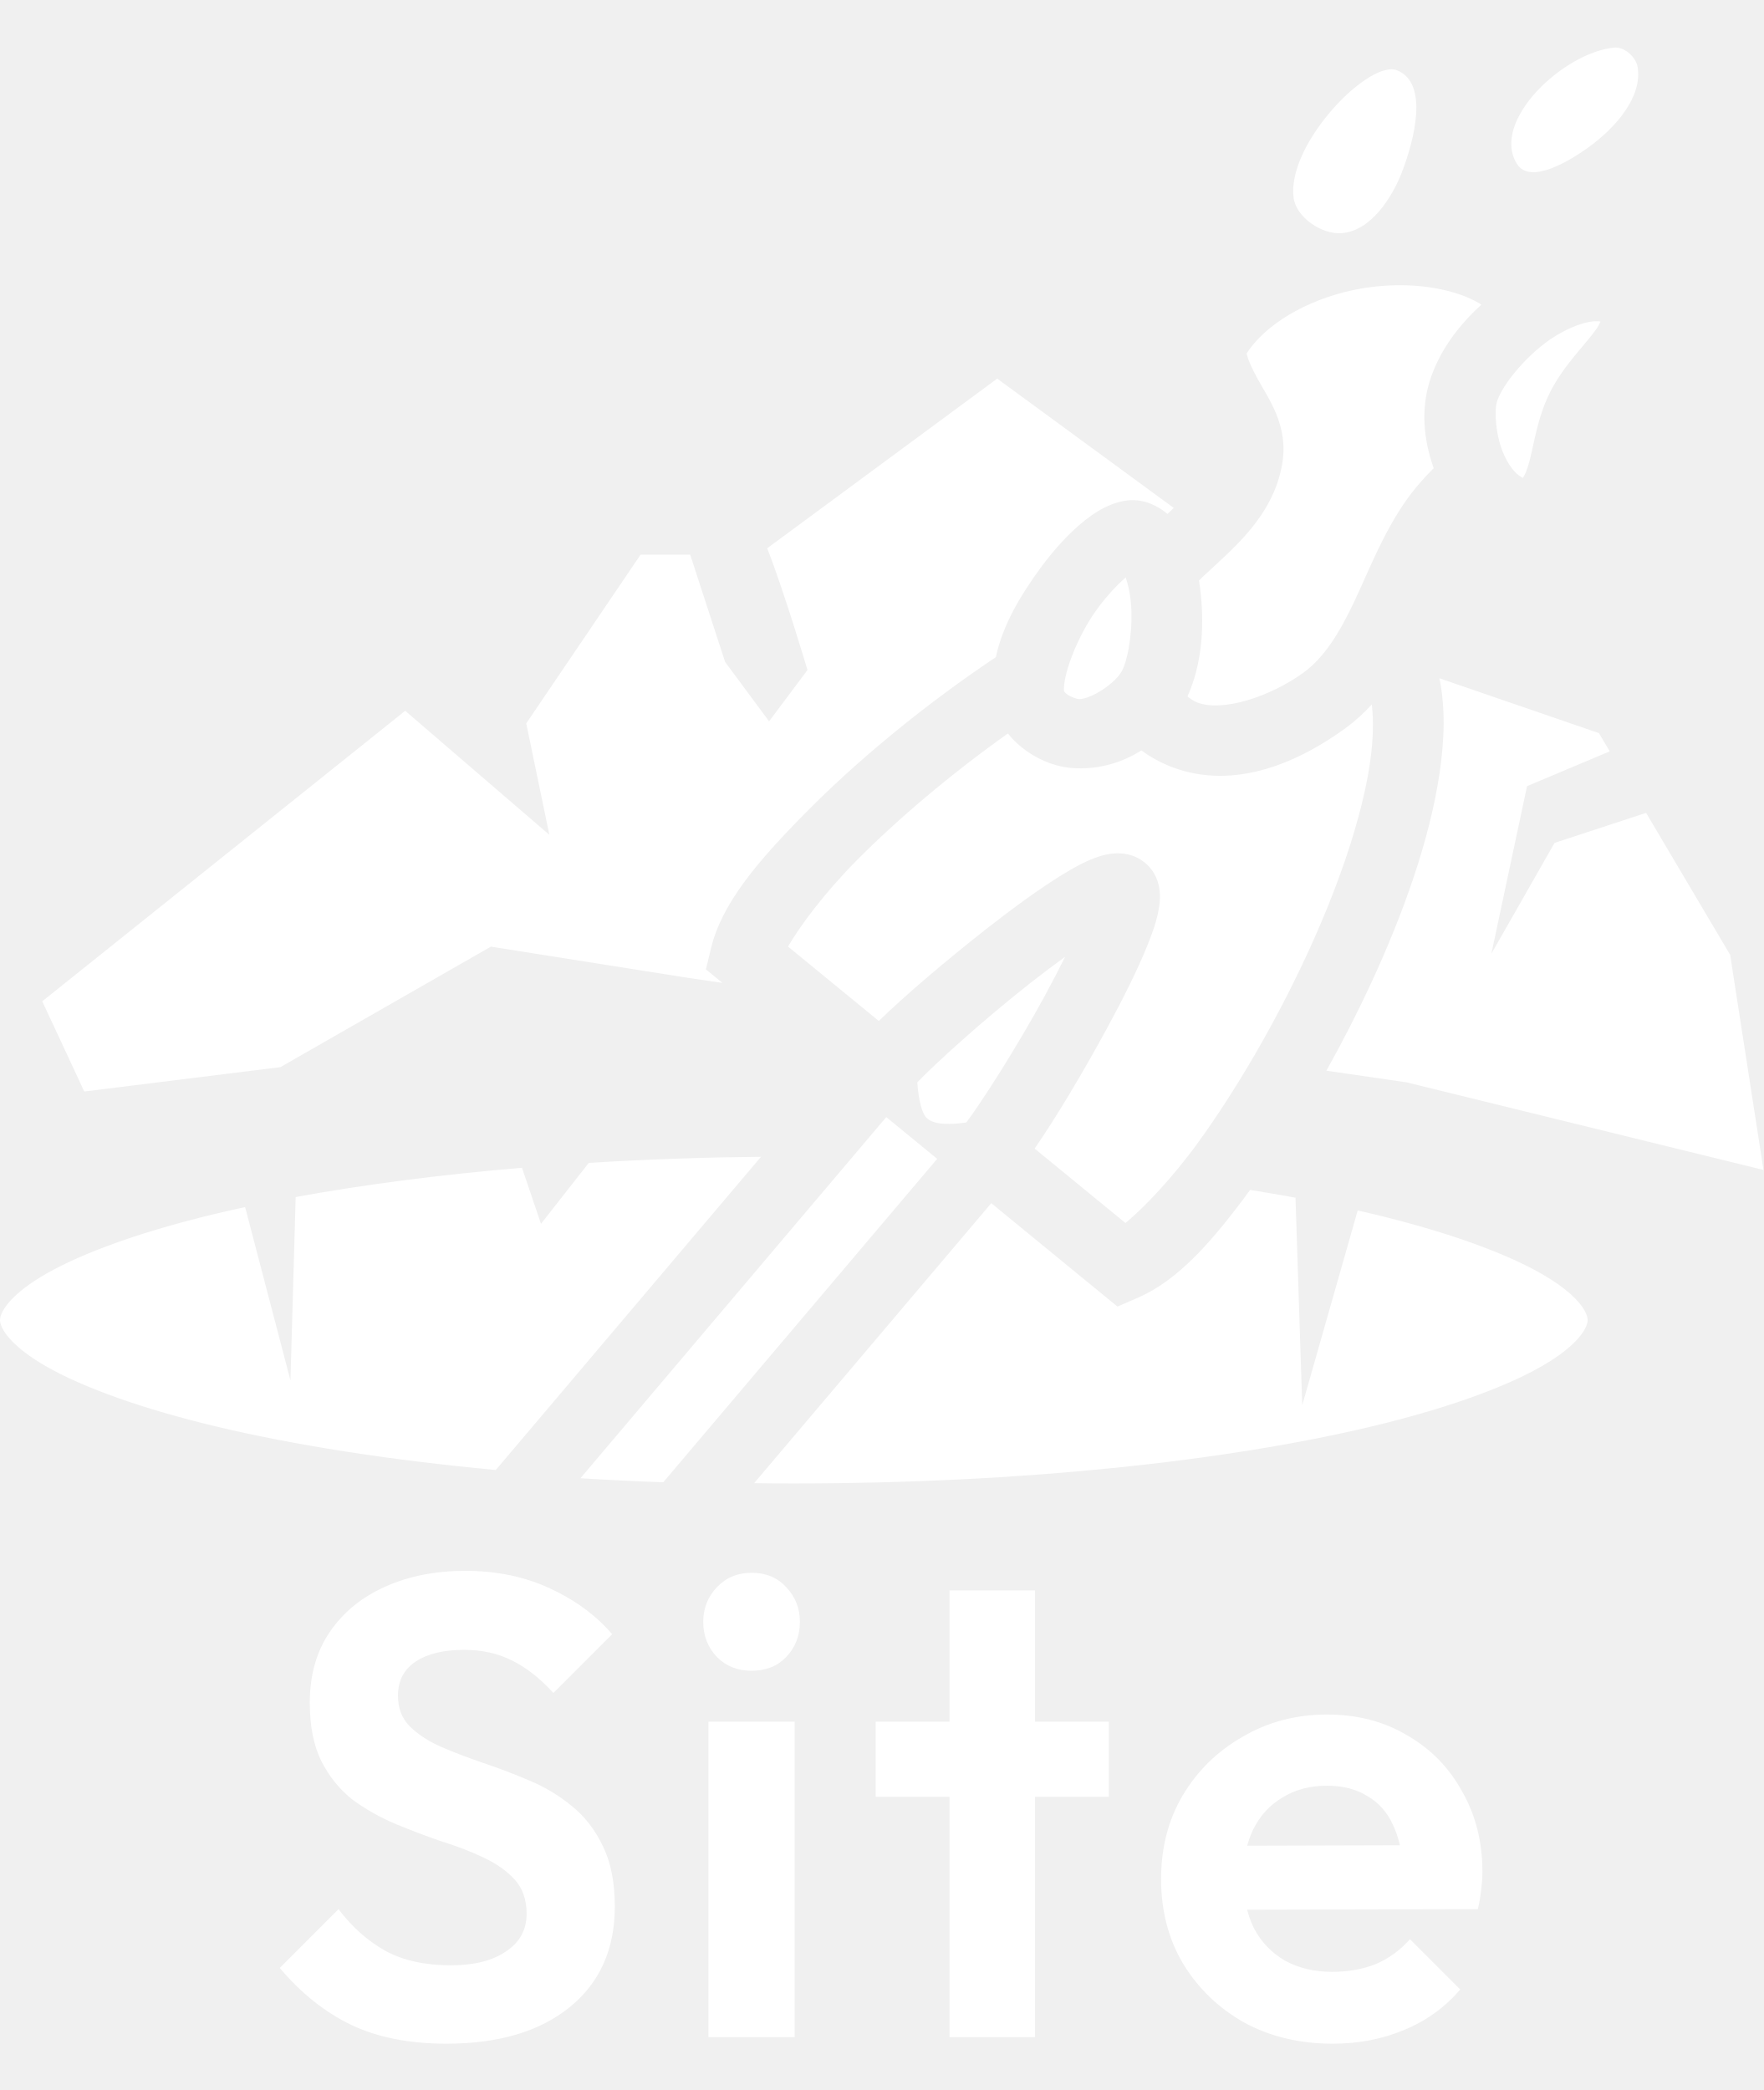
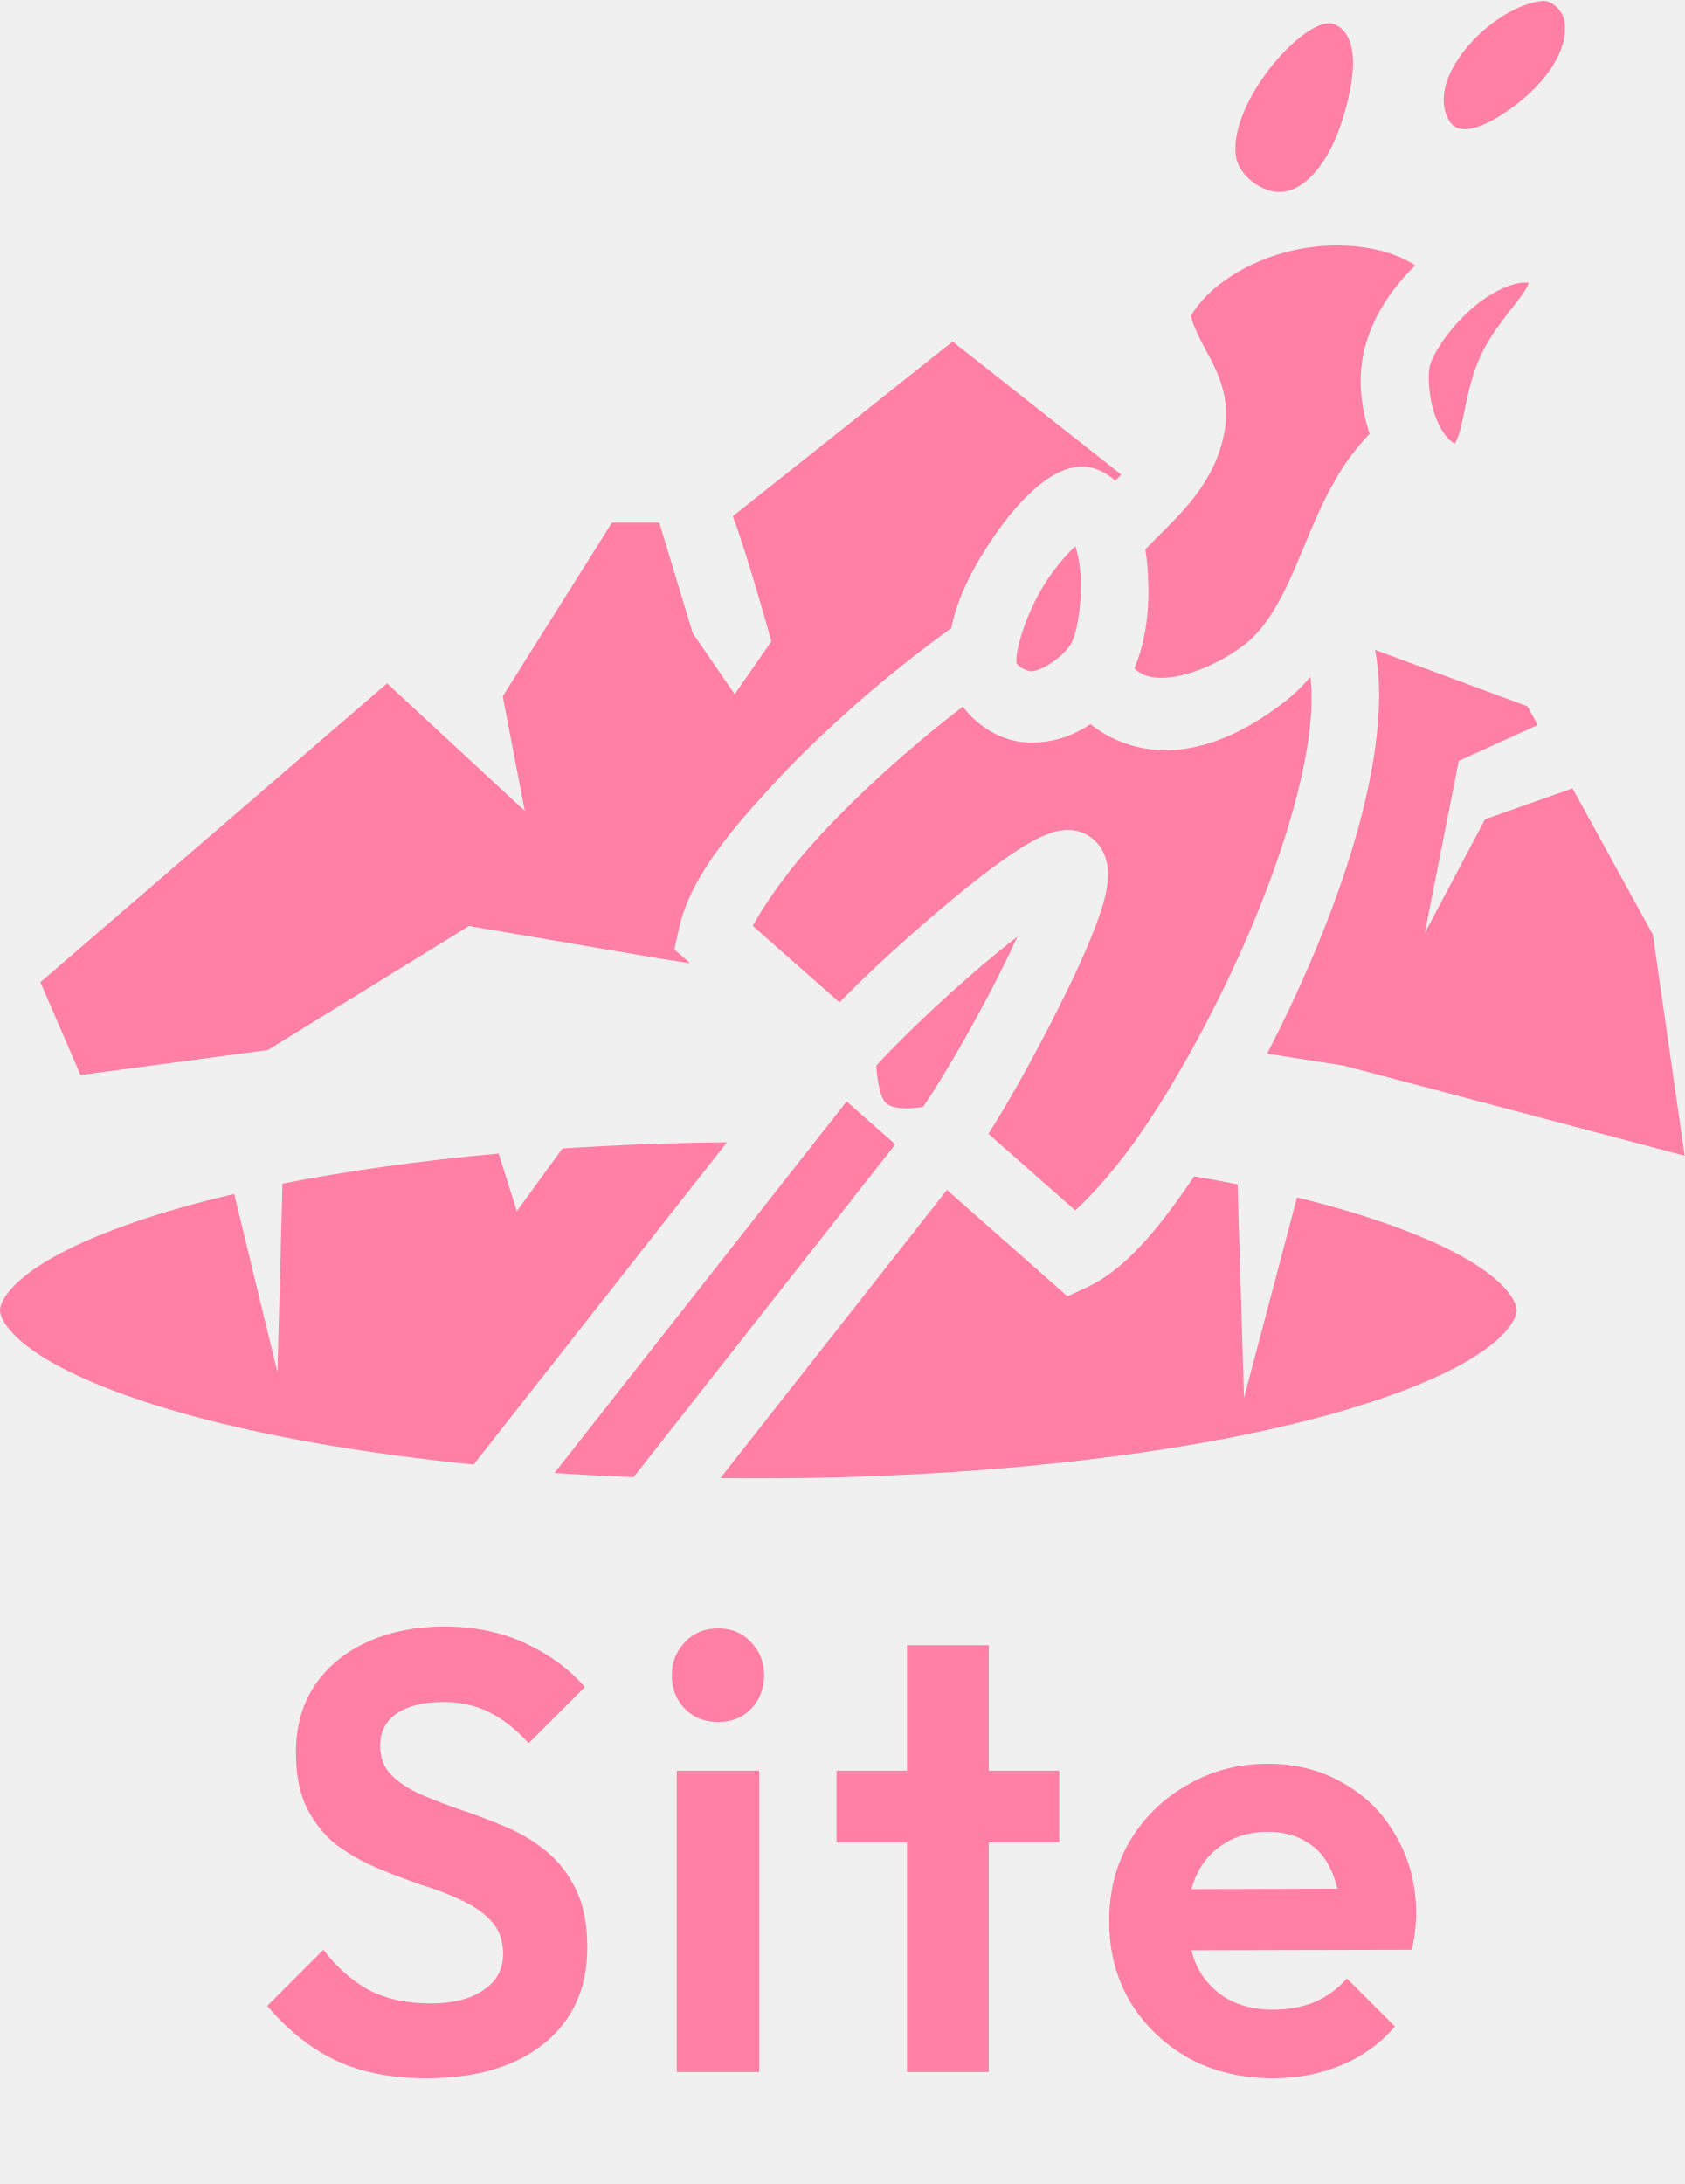
- <svg xmlns="http://www.w3.org/2000/svg" width="27" height="32" viewBox="0 0 27 32" fill="none">
-   <path d="M6.833 31.291C6.267 31.291 5.78 31.195 5.373 31.001C4.973 30.808 4.61 30.518 4.283 30.131L5.183 29.231C5.39 29.505 5.63 29.718 5.903 29.871C6.177 30.018 6.51 30.091 6.903 30.091C7.257 30.091 7.537 30.021 7.743 29.881C7.957 29.741 8.063 29.548 8.063 29.301C8.063 29.088 8.003 28.915 7.883 28.781C7.763 28.648 7.603 28.535 7.403 28.441C7.21 28.348 6.993 28.265 6.753 28.191C6.52 28.111 6.283 28.021 6.043 27.921C5.81 27.821 5.593 27.698 5.393 27.551C5.2 27.398 5.043 27.204 4.923 26.971C4.803 26.731 4.743 26.431 4.743 26.071C4.743 25.645 4.847 25.281 5.053 24.981C5.26 24.681 5.543 24.451 5.903 24.291C6.263 24.131 6.67 24.051 7.123 24.051C7.603 24.051 8.037 24.141 8.423 24.321C8.81 24.501 9.127 24.735 9.373 25.021L8.473 25.921C8.267 25.695 8.053 25.528 7.833 25.421C7.62 25.314 7.377 25.261 7.103 25.261C6.79 25.261 6.543 25.321 6.363 25.441C6.183 25.561 6.093 25.735 6.093 25.961C6.093 26.154 6.153 26.311 6.273 26.431C6.393 26.551 6.55 26.654 6.743 26.741C6.943 26.828 7.16 26.911 7.393 26.991C7.633 27.071 7.87 27.161 8.103 27.261C8.343 27.361 8.56 27.491 8.753 27.651C8.953 27.811 9.113 28.018 9.233 28.271C9.353 28.518 9.413 28.825 9.413 29.191C9.413 29.845 9.183 30.358 8.723 30.731C8.263 31.105 7.633 31.291 6.833 31.291ZM10.847 31.191V26.361H12.167V31.191H10.847ZM11.507 25.581C11.293 25.581 11.117 25.511 10.977 25.371C10.837 25.224 10.767 25.044 10.767 24.831C10.767 24.625 10.837 24.448 10.977 24.301C11.117 24.154 11.293 24.081 11.507 24.081C11.727 24.081 11.903 24.154 12.037 24.301C12.177 24.448 12.247 24.625 12.247 24.831C12.247 25.044 12.177 25.224 12.037 25.371C11.903 25.511 11.727 25.581 11.507 25.581ZM14.537 31.191V24.351H15.847V31.191H14.537ZM13.407 27.511V26.361H16.977V27.511H13.407ZM20.407 31.291C19.9 31.291 19.45 31.184 19.057 30.971C18.663 30.751 18.35 30.451 18.117 30.071C17.89 29.691 17.777 29.258 17.777 28.771C17.777 28.291 17.887 27.864 18.107 27.491C18.333 27.111 18.64 26.811 19.027 26.591C19.413 26.364 19.843 26.251 20.317 26.251C20.783 26.251 21.193 26.358 21.547 26.571C21.907 26.778 22.187 27.064 22.387 27.431C22.593 27.791 22.697 28.201 22.697 28.661C22.697 28.748 22.69 28.838 22.677 28.931C22.67 29.018 22.653 29.118 22.627 29.231L18.567 29.241V28.261L22.017 28.251L21.487 28.661C21.473 28.375 21.42 28.134 21.327 27.941C21.24 27.748 21.11 27.601 20.937 27.501C20.77 27.395 20.563 27.341 20.317 27.341C20.057 27.341 19.83 27.401 19.637 27.521C19.443 27.634 19.293 27.798 19.187 28.011C19.087 28.218 19.037 28.465 19.037 28.751C19.037 29.044 19.09 29.301 19.197 29.521C19.31 29.735 19.47 29.901 19.677 30.021C19.883 30.134 20.123 30.191 20.397 30.191C20.643 30.191 20.867 30.151 21.067 30.071C21.267 29.985 21.44 29.858 21.587 29.691L22.357 30.461C22.123 30.735 21.837 30.941 21.497 31.081C21.163 31.221 20.8 31.291 20.407 31.291Z" fill="white" />
-   <path d="M24.744 0.728C24.735 0.728 24.725 0.728 24.715 0.729C23.937 0.802 22.812 1.862 23.228 2.513C23.429 2.827 24.025 2.47 24.329 2.25C24.718 1.967 25.154 1.491 25.072 1.021C25.047 0.881 24.891 0.734 24.744 0.728ZM21.303 1.061C20.812 1.063 19.705 2.254 19.806 3.028C19.845 3.327 20.237 3.594 20.543 3.57C20.983 3.535 21.308 3.04 21.465 2.634C21.652 2.148 21.88 1.276 21.392 1.077C21.364 1.066 21.333 1.06 21.303 1.061ZM21.451 4.367C21.203 4.366 20.955 4.391 20.712 4.443C19.998 4.595 19.365 4.972 19.086 5.414C19.086 5.415 19.086 5.414 19.086 5.414C19.087 5.416 19.089 5.421 19.096 5.45C19.112 5.514 19.169 5.642 19.252 5.795C19.418 6.101 19.736 6.518 19.63 7.111C19.488 7.909 18.884 8.392 18.438 8.81C18.409 8.837 18.384 8.862 18.357 8.888C18.369 8.96 18.378 9.033 18.386 9.106C18.438 9.629 18.397 10.184 18.181 10.663C18.233 10.705 18.285 10.738 18.334 10.757C18.724 10.904 19.454 10.664 19.958 10.298C20.279 10.064 20.509 9.687 20.734 9.212C20.959 8.736 21.168 8.178 21.529 7.662C21.66 7.475 21.805 7.314 21.951 7.168C21.798 6.739 21.752 6.278 21.89 5.835C22.03 5.389 22.318 4.993 22.68 4.666C22.672 4.66 22.663 4.652 22.654 4.647C22.348 4.467 21.914 4.37 21.451 4.367ZM24.449 4.918C24.424 4.918 24.398 4.92 24.373 4.923C24.232 4.939 24.023 5.016 23.814 5.145C23.397 5.402 23.003 5.884 22.92 6.148C22.874 6.295 22.9 6.685 23.029 6.967C23.135 7.2 23.25 7.287 23.318 7.317C23.34 7.278 23.367 7.231 23.4 7.122C23.483 6.844 23.525 6.43 23.723 6.025C23.927 5.609 24.246 5.307 24.426 5.059C24.478 4.987 24.483 4.966 24.504 4.923C24.486 4.92 24.468 4.919 24.449 4.918ZM15.268 5.797L11.746 8.395C12.005 9.05 12.363 10.259 12.363 10.259L11.775 11.044L11.102 10.135L10.567 8.492H9.808L8.057 11.076L8.411 12.782L6.204 10.883L0.647 15.331L1.29 16.712L4.293 16.339L7.516 14.494L10.56 14.976L11.061 15.049L10.808 14.842L10.885 14.523C11.049 13.835 11.597 13.19 12.339 12.44C13.08 11.689 14.032 10.895 15.039 10.203C15.108 10.155 15.177 10.108 15.247 10.062C15.352 9.565 15.632 9.106 15.923 8.707C16.137 8.414 16.368 8.16 16.611 7.967C16.733 7.871 16.856 7.789 17.008 7.728C17.085 7.698 17.176 7.669 17.279 7.66C17.395 7.65 17.511 7.669 17.618 7.713C17.719 7.754 17.803 7.808 17.875 7.869C17.907 7.838 17.941 7.806 17.971 7.777L15.268 5.797ZM17.236 8.841C17.107 8.952 16.947 9.121 16.798 9.325C16.471 9.773 16.267 10.373 16.291 10.584C16.294 10.584 16.307 10.61 16.347 10.637C16.404 10.677 16.496 10.703 16.517 10.704C16.697 10.709 17.088 10.461 17.186 10.257C17.283 10.055 17.351 9.588 17.313 9.211C17.301 9.085 17.275 8.961 17.236 8.841ZM16.291 10.584C16.29 10.584 16.291 10.588 16.293 10.599C16.292 10.595 16.292 10.589 16.291 10.584ZM22.038 10.385C22.132 10.832 22.116 11.333 22.04 11.843C21.891 12.848 21.493 13.975 20.983 15.074C20.774 15.522 20.549 15.962 20.308 16.393L21.536 16.572L27 17.913L26.49 14.62L25.203 12.446L23.801 12.906L22.834 14.602L23.38 12.037L24.646 11.504L24.481 11.225L22.038 10.385ZM21.003 10.786C20.884 10.916 20.751 11.039 20.599 11.15C19.922 11.643 18.929 12.117 17.948 11.746C17.779 11.682 17.62 11.596 17.476 11.489C17.19 11.671 16.851 11.775 16.481 11.763C16.196 11.754 15.946 11.657 15.724 11.503C15.619 11.43 15.518 11.339 15.432 11.23C14.565 11.846 13.742 12.541 13.111 13.179C12.614 13.682 12.249 14.177 12.065 14.493L13.455 15.632C13.872 15.228 14.472 14.718 15.085 14.236C15.502 13.909 15.911 13.609 16.262 13.394C16.438 13.286 16.595 13.199 16.763 13.136C16.846 13.105 16.933 13.077 17.051 13.068C17.17 13.058 17.357 13.068 17.528 13.208C17.699 13.348 17.743 13.527 17.755 13.644C17.767 13.761 17.754 13.849 17.738 13.936C17.706 14.11 17.647 14.277 17.571 14.466C17.419 14.845 17.194 15.295 16.942 15.757C16.571 16.438 16.169 17.111 15.841 17.586L17.232 18.726C17.514 18.49 17.943 18.048 18.356 17.476C18.925 16.688 19.521 15.67 20.002 14.633C20.484 13.597 20.848 12.536 20.974 11.69C21.026 11.334 21.032 11.033 21.003 10.786ZM16.307 14.65C16.121 14.785 15.938 14.923 15.758 15.065C15.039 15.63 14.321 16.284 14.045 16.571C14.062 16.859 14.123 17.048 14.18 17.109C14.24 17.174 14.381 17.245 14.795 17.186C15.033 16.868 15.557 16.054 15.992 15.256C16.101 15.056 16.206 14.854 16.307 14.65ZM13.569 17.104L8.887 22.633C9.3 22.659 9.723 22.68 10.155 22.695L14.349 17.743L13.569 17.104ZM11.651 17.712C10.771 17.72 9.892 17.751 9.014 17.805L8.283 18.738L7.992 17.88C6.728 17.986 5.56 18.139 4.527 18.328L4.447 21.136L3.753 18.482C3.603 18.514 3.454 18.548 3.306 18.583C2.188 18.85 1.296 19.17 0.727 19.491C0.158 19.812 0 20.088 0 20.212C0 20.335 0.158 20.611 0.727 20.932C1.296 21.253 2.188 21.573 3.306 21.84C4.503 22.126 5.962 22.355 7.591 22.507L11.651 17.712ZM19.14 18.219C18.562 19.007 18.039 19.604 17.414 19.873L17.109 20.005L15.177 18.422L11.546 22.709C11.747 22.712 11.95 22.713 12.154 22.713C15.624 22.713 18.766 22.374 21.002 21.84C22.12 21.573 23.012 21.253 23.581 20.932C24.15 20.611 24.308 20.335 24.308 20.212C24.308 20.088 24.15 19.812 23.581 19.491C23.012 19.17 22.12 18.85 21.002 18.583C20.932 18.566 20.859 18.55 20.787 18.534L19.938 21.516L19.835 18.338C19.604 18.296 19.372 18.256 19.14 18.219Z" fill="white" />
+ <svg xmlns="http://www.w3.org/2000/svg" width="27" height="35" viewBox="0 0 27 35" fill="none">
+   <path d="M6.833 33.306C6.267 33.306 5.78 33.209 5.373 33.016C4.973 32.823 4.61 32.533 4.283 32.146L5.183 31.246C5.39 31.519 5.63 31.733 5.903 31.886C6.177 32.033 6.51 32.106 6.903 32.106C7.257 32.106 7.537 32.036 7.743 31.896C7.957 31.756 8.063 31.563 8.063 31.316C8.063 31.103 8.003 30.929 7.883 30.796C7.763 30.663 7.603 30.549 7.403 30.456C7.21 30.363 6.993 30.279 6.753 30.206C6.52 30.126 6.283 30.036 6.043 29.936C5.81 29.836 5.593 29.713 5.393 29.566C5.2 29.413 5.043 29.219 4.923 28.986C4.803 28.746 4.743 28.446 4.743 28.086C4.743 27.659 4.847 27.296 5.053 26.996C5.26 26.696 5.543 26.466 5.903 26.306C6.263 26.146 6.67 26.066 7.123 26.066C7.603 26.066 8.037 26.156 8.423 26.336C8.81 26.516 9.127 26.749 9.373 27.036L8.473 27.936C8.267 27.709 8.053 27.543 7.833 27.436C7.62 27.329 7.377 27.276 7.103 27.276C6.79 27.276 6.543 27.336 6.363 27.456C6.183 27.576 6.093 27.749 6.093 27.976C6.093 28.169 6.153 28.326 6.273 28.446C6.393 28.566 6.55 28.669 6.743 28.756C6.943 28.843 7.16 28.926 7.393 29.006C7.633 29.086 7.87 29.176 8.103 29.276C8.343 29.376 8.56 29.506 8.753 29.666C8.953 29.826 9.113 30.033 9.233 30.286C9.353 30.533 9.413 30.839 9.413 31.206C9.413 31.859 9.183 32.373 8.723 32.746C8.263 33.119 7.633 33.306 6.833 33.306ZM10.847 33.206V28.376H12.167V33.206H10.847ZM11.507 27.596C11.293 27.596 11.117 27.526 10.977 27.386C10.837 27.239 10.767 27.059 10.767 26.846C10.767 26.639 10.837 26.463 10.977 26.316C11.117 26.169 11.293 26.096 11.507 26.096C11.727 26.096 11.903 26.169 12.037 26.316C12.177 26.463 12.247 26.639 12.247 26.846C12.247 27.059 12.177 27.239 12.037 27.386C11.903 27.526 11.727 27.596 11.507 27.596ZM14.537 33.206V26.366H15.847V33.206H14.537ZM13.407 29.526V28.376H16.977V29.526H13.407ZM20.407 33.306C19.9 33.306 19.45 33.199 19.057 32.986C18.663 32.766 18.35 32.466 18.117 32.086C17.89 31.706 17.777 31.273 17.777 30.786C17.777 30.306 17.887 29.879 18.107 29.506C18.333 29.126 18.64 28.826 19.027 28.606C19.413 28.379 19.843 28.266 20.317 28.266C20.783 28.266 21.193 28.373 21.547 28.586C21.907 28.793 22.187 29.079 22.387 29.446C22.593 29.806 22.697 30.216 22.697 30.676C22.697 30.763 22.69 30.853 22.677 30.946C22.67 31.033 22.653 31.133 22.627 31.246L18.567 31.256V30.276L22.017 30.266L21.487 30.676C21.473 30.389 21.42 30.149 21.327 29.956C21.24 29.763 21.11 29.616 20.937 29.516C20.77 29.409 20.563 29.356 20.317 29.356C20.057 29.356 19.83 29.416 19.637 29.536C19.443 29.649 19.293 29.813 19.187 30.026C19.087 30.233 19.037 30.479 19.037 30.766C19.037 31.059 19.09 31.316 19.197 31.536C19.31 31.749 19.47 31.916 19.677 32.036C19.883 32.149 20.123 32.206 20.397 32.206C20.643 32.206 20.867 32.166 21.067 32.086C21.267 31.999 21.44 31.873 21.587 31.706L22.357 32.476C22.123 32.749 21.837 32.956 21.497 33.096C21.163 33.236 20.8 33.306 20.407 33.306Z" fill="#FF80A4" />
+   <path d="M24.744 0.015C24.735 0.014 24.725 0.015 24.715 0.016C23.937 0.094 22.812 1.236 23.228 1.937C23.429 2.276 24.025 1.891 24.329 1.654C24.718 1.349 25.154 0.837 25.072 0.331C25.047 0.179 24.891 0.021 24.744 0.015ZM21.303 0.373C20.812 0.375 19.705 1.658 19.806 2.492C19.845 2.814 20.237 3.101 20.543 3.075C20.983 3.038 21.308 2.505 21.465 2.067C21.652 1.544 21.88 0.605 21.392 0.39C21.364 0.378 21.333 0.372 21.303 0.373ZM21.451 3.934C21.203 3.932 20.955 3.96 20.712 4.015C19.998 4.179 19.365 4.586 19.086 5.062C19.086 5.062 19.086 5.061 19.086 5.061C19.087 5.063 19.089 5.069 19.096 5.1C19.112 5.169 19.169 5.307 19.252 5.471C19.418 5.801 19.736 6.25 19.63 6.889C19.488 7.749 18.884 8.268 18.438 8.719C18.409 8.748 18.384 8.775 18.357 8.803C18.369 8.88 18.378 8.958 18.386 9.038C18.438 9.601 18.397 10.198 18.181 10.714C18.233 10.76 18.285 10.795 18.334 10.815C18.724 10.974 19.454 10.715 19.958 10.321C20.279 10.069 20.509 9.663 20.734 9.151C20.959 8.639 21.168 8.038 21.529 7.482C21.66 7.28 21.805 7.107 21.951 6.95C21.798 6.488 21.752 5.991 21.89 5.515C22.03 5.034 22.318 4.608 22.68 4.256C22.672 4.249 22.663 4.241 22.654 4.235C22.348 4.041 21.914 3.937 21.451 3.934ZM24.449 4.528C24.424 4.527 24.398 4.529 24.373 4.532C24.232 4.55 24.023 4.633 23.814 4.771C23.397 5.049 23.003 5.567 22.92 5.851C22.874 6.01 22.9 6.43 23.029 6.734C23.135 6.985 23.25 7.078 23.318 7.111C23.34 7.069 23.367 7.017 23.4 6.901C23.483 6.601 23.525 6.156 23.723 5.719C23.927 5.271 24.246 4.946 24.426 4.679C24.478 4.601 24.483 4.579 24.504 4.533C24.486 4.53 24.468 4.528 24.449 4.528ZM15.268 5.473L11.746 8.272C12.005 8.977 12.363 10.279 12.363 10.279L11.775 11.125L11.102 10.145L10.567 8.376H9.808L8.057 11.159L8.411 12.996L6.204 10.951L0.647 15.741L1.29 17.228L4.293 16.827L7.516 14.84L10.56 15.359L11.061 15.437L10.808 15.215L10.885 14.871C11.049 14.13 11.597 13.436 12.339 12.627C13.08 11.819 14.032 10.964 15.039 10.219C15.108 10.168 15.177 10.117 15.247 10.067C15.352 9.531 15.632 9.037 15.923 8.607C16.137 8.291 16.368 8.018 16.611 7.811C16.733 7.708 16.856 7.619 17.008 7.553C17.085 7.52 17.176 7.49 17.279 7.48C17.395 7.47 17.511 7.489 17.618 7.537C17.719 7.581 17.803 7.639 17.875 7.705C17.907 7.672 17.941 7.637 17.971 7.606L15.268 5.473ZM17.236 8.752C17.107 8.872 16.947 9.053 16.798 9.273C16.471 9.755 16.267 10.402 16.291 10.629C16.294 10.629 16.307 10.656 16.347 10.687C16.404 10.729 16.496 10.757 16.517 10.758C16.697 10.764 17.088 10.497 17.186 10.277C17.283 10.059 17.351 9.556 17.313 9.15C17.301 9.015 17.275 8.881 17.236 8.752ZM16.291 10.629C16.29 10.629 16.291 10.633 16.293 10.645C16.292 10.64 16.292 10.634 16.291 10.629ZM22.038 10.415C22.132 10.896 22.116 11.435 22.04 11.984C21.891 13.067 21.493 14.281 20.983 15.464C20.774 15.946 20.549 16.42 20.308 16.885L21.536 17.077L27 18.521L26.49 14.976L25.203 12.634L23.801 13.129L22.834 14.956L23.38 12.194L24.646 11.619L24.481 11.319L22.038 10.415ZM21.003 10.847C20.884 10.987 20.751 11.119 20.599 11.238C19.922 11.769 18.929 12.28 17.948 11.88C17.779 11.812 17.62 11.718 17.476 11.604C17.19 11.8 16.851 11.911 16.481 11.899C16.196 11.889 15.946 11.785 15.724 11.618C15.619 11.54 15.518 11.442 15.432 11.324C14.565 11.988 13.742 12.736 13.111 13.423C12.614 13.965 12.249 14.498 12.065 14.838L13.455 16.065C13.872 15.631 14.472 15.081 15.085 14.562C15.502 14.21 15.911 13.887 16.262 13.655C16.438 13.539 16.595 13.445 16.763 13.378C16.846 13.344 16.933 13.314 17.051 13.304C17.17 13.293 17.357 13.304 17.528 13.455C17.699 13.606 17.743 13.799 17.755 13.924C17.767 14.05 17.754 14.145 17.738 14.239C17.706 14.426 17.647 14.606 17.571 14.81C17.419 15.217 17.194 15.702 16.942 16.2C16.571 16.933 16.169 17.658 15.841 18.17L17.232 19.397C17.514 19.143 17.943 18.667 18.356 18.051C18.925 17.203 19.521 16.106 20.002 14.99C20.484 13.873 20.848 12.731 20.974 11.82C21.026 11.437 21.032 11.112 21.003 10.847ZM16.307 15.008C16.121 15.153 15.938 15.302 15.758 15.454C15.039 16.063 14.321 16.767 14.045 17.077C14.062 17.387 14.123 17.59 14.18 17.656C14.24 17.726 14.381 17.802 14.795 17.739C15.033 17.396 15.557 16.52 15.992 15.661C16.101 15.445 16.206 15.228 16.307 15.008ZM13.569 17.651L8.887 23.605C9.3 23.633 9.723 23.655 10.155 23.672L14.349 18.339L13.569 17.651ZM11.651 18.306C10.771 18.314 9.892 18.348 9.014 18.405L8.283 19.41L7.992 18.486C6.728 18.601 5.56 18.765 4.527 18.969L4.447 21.993L3.753 19.134C3.603 19.169 3.454 19.205 3.306 19.243C2.188 19.531 1.296 19.875 0.727 20.221C0.158 20.567 0 20.864 0 20.997C0 21.13 0.158 21.427 0.727 21.773C1.296 22.119 2.188 22.463 3.306 22.751C4.503 23.059 5.962 23.306 7.591 23.47L11.651 18.306ZM19.14 18.851C18.562 19.7 18.039 20.343 17.414 20.633L17.109 20.774L15.177 19.069L11.546 23.687C11.747 23.69 11.95 23.691 12.154 23.691C15.624 23.691 18.766 23.326 21.002 22.751C22.12 22.463 23.012 22.119 23.581 21.773C24.15 21.427 24.308 21.13 24.308 20.997C24.308 20.864 24.15 20.567 23.581 20.221C23.012 19.875 22.12 19.531 21.002 19.243C20.932 19.225 20.859 19.208 20.787 19.19L19.938 22.402L19.835 18.98C19.604 18.934 19.372 18.891 19.14 18.851Z" fill="#FF80A4" />
</svg>
